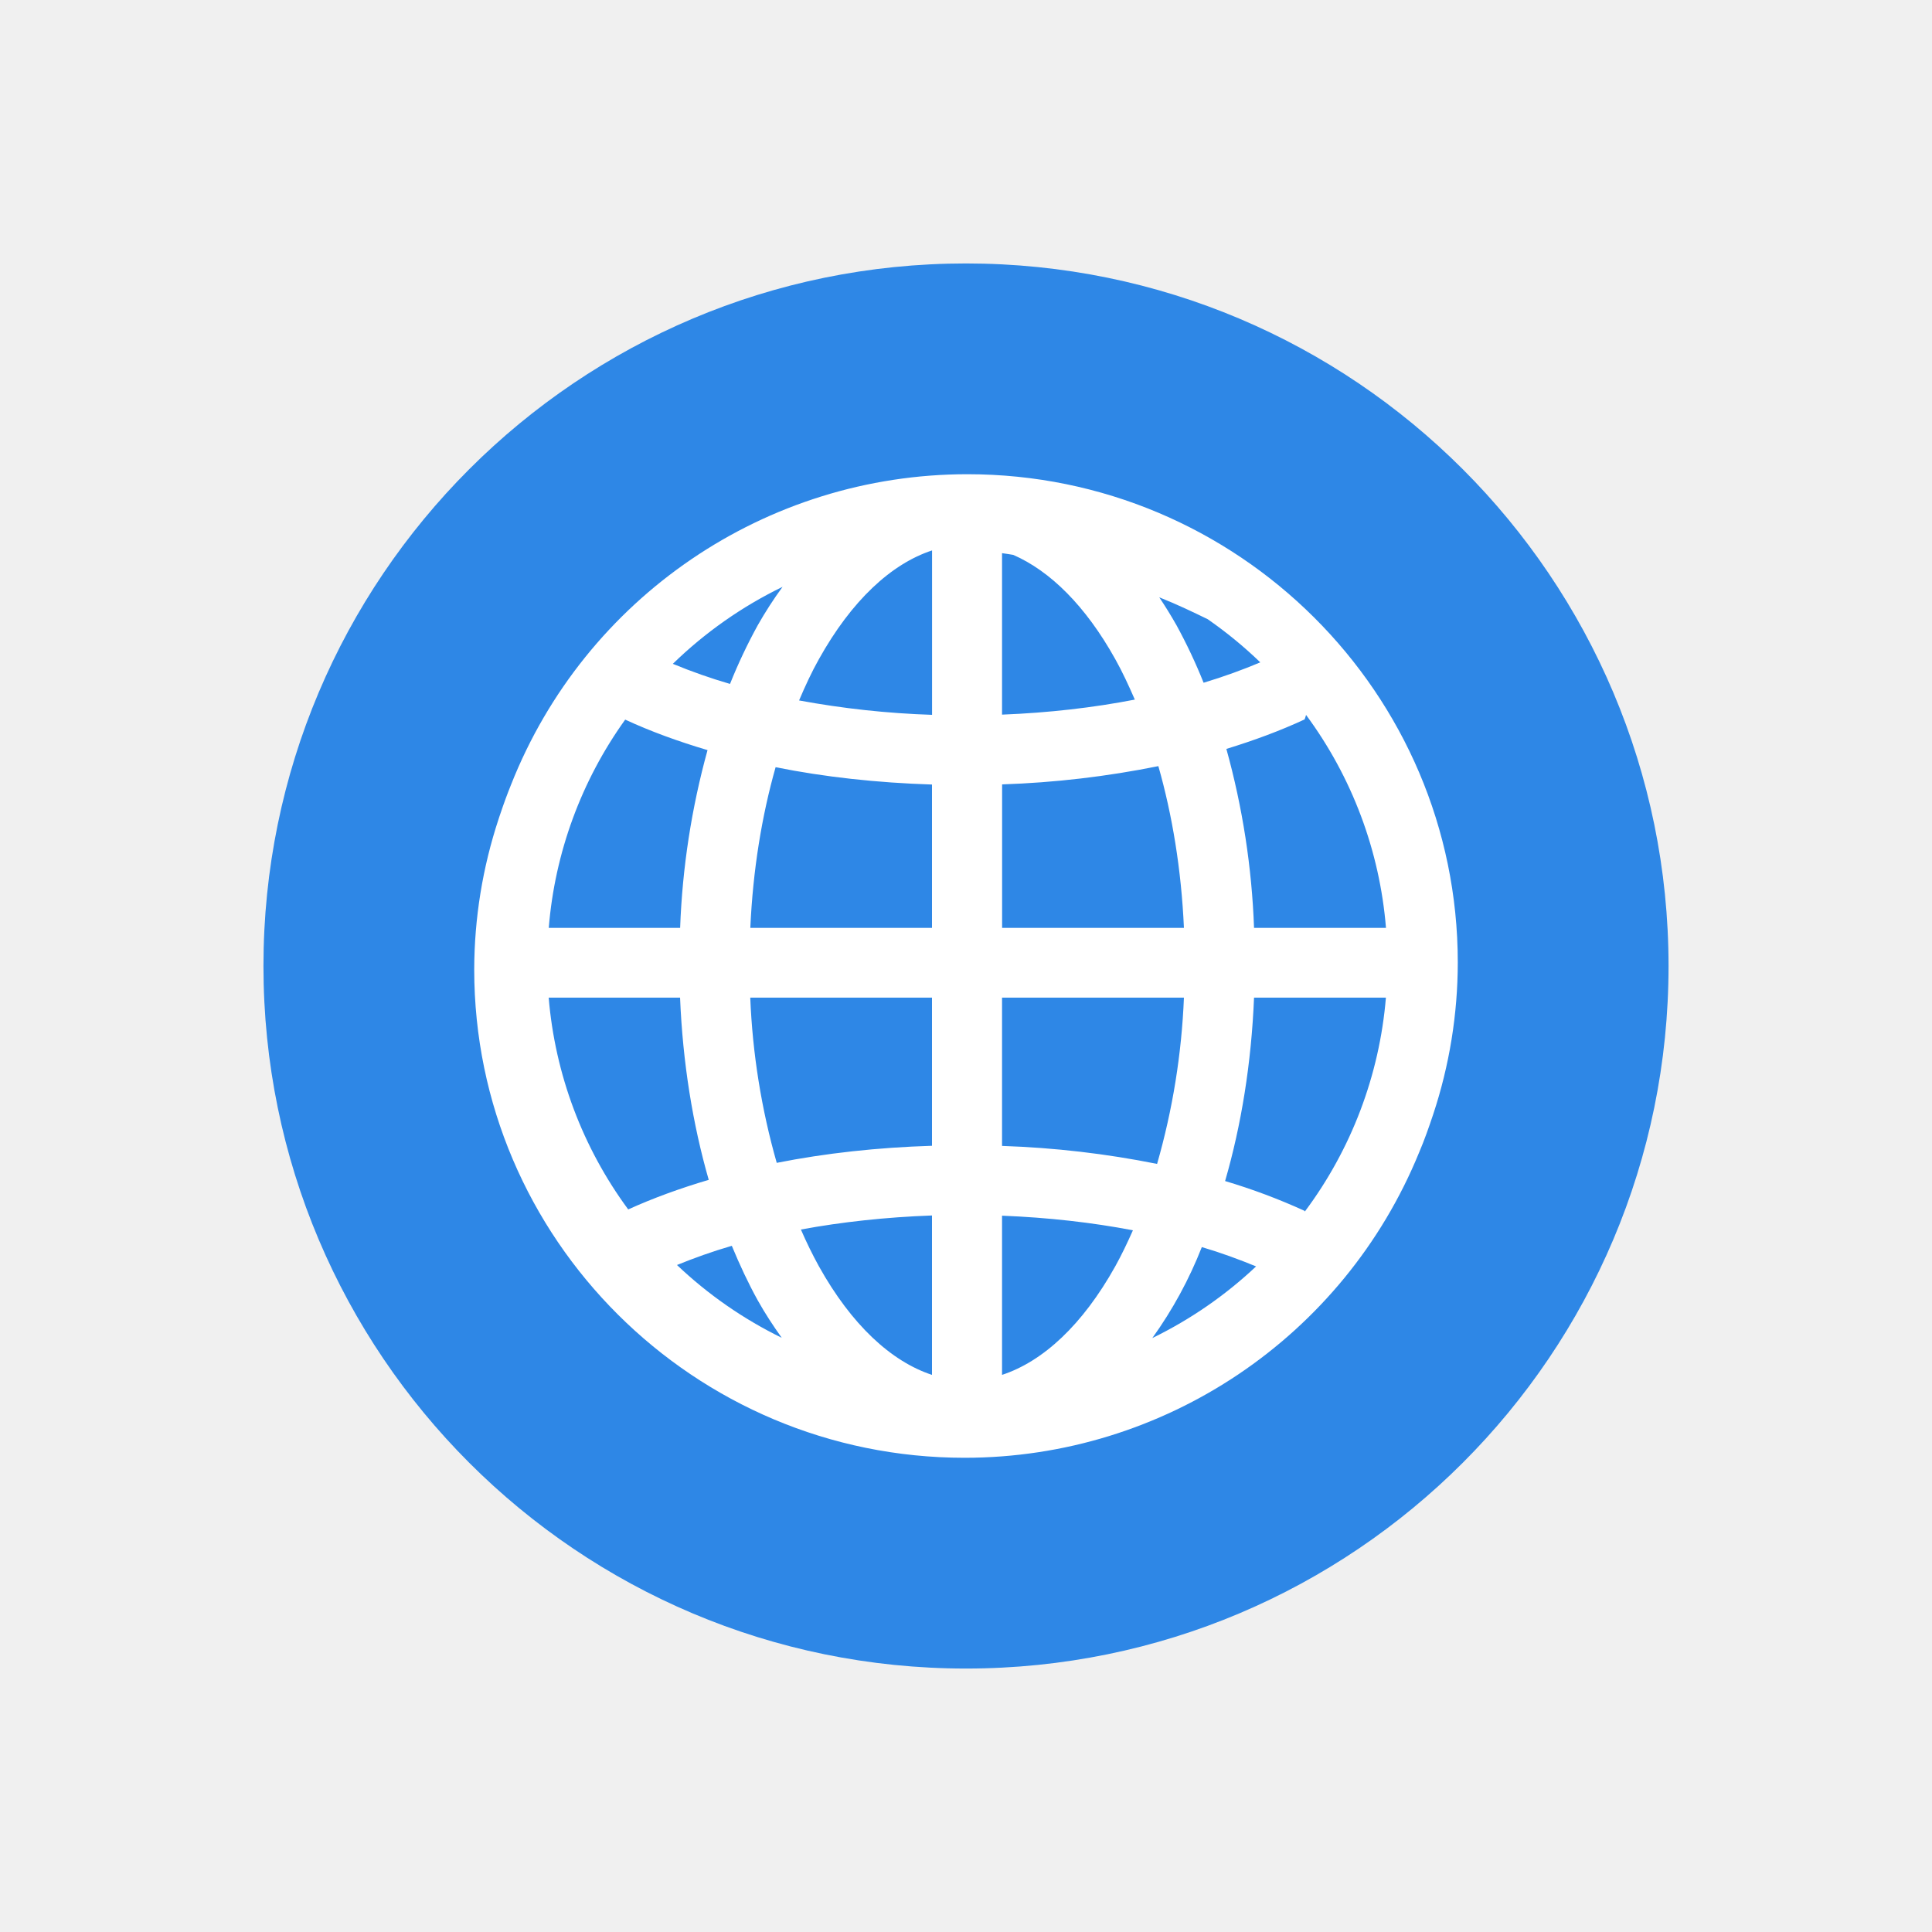
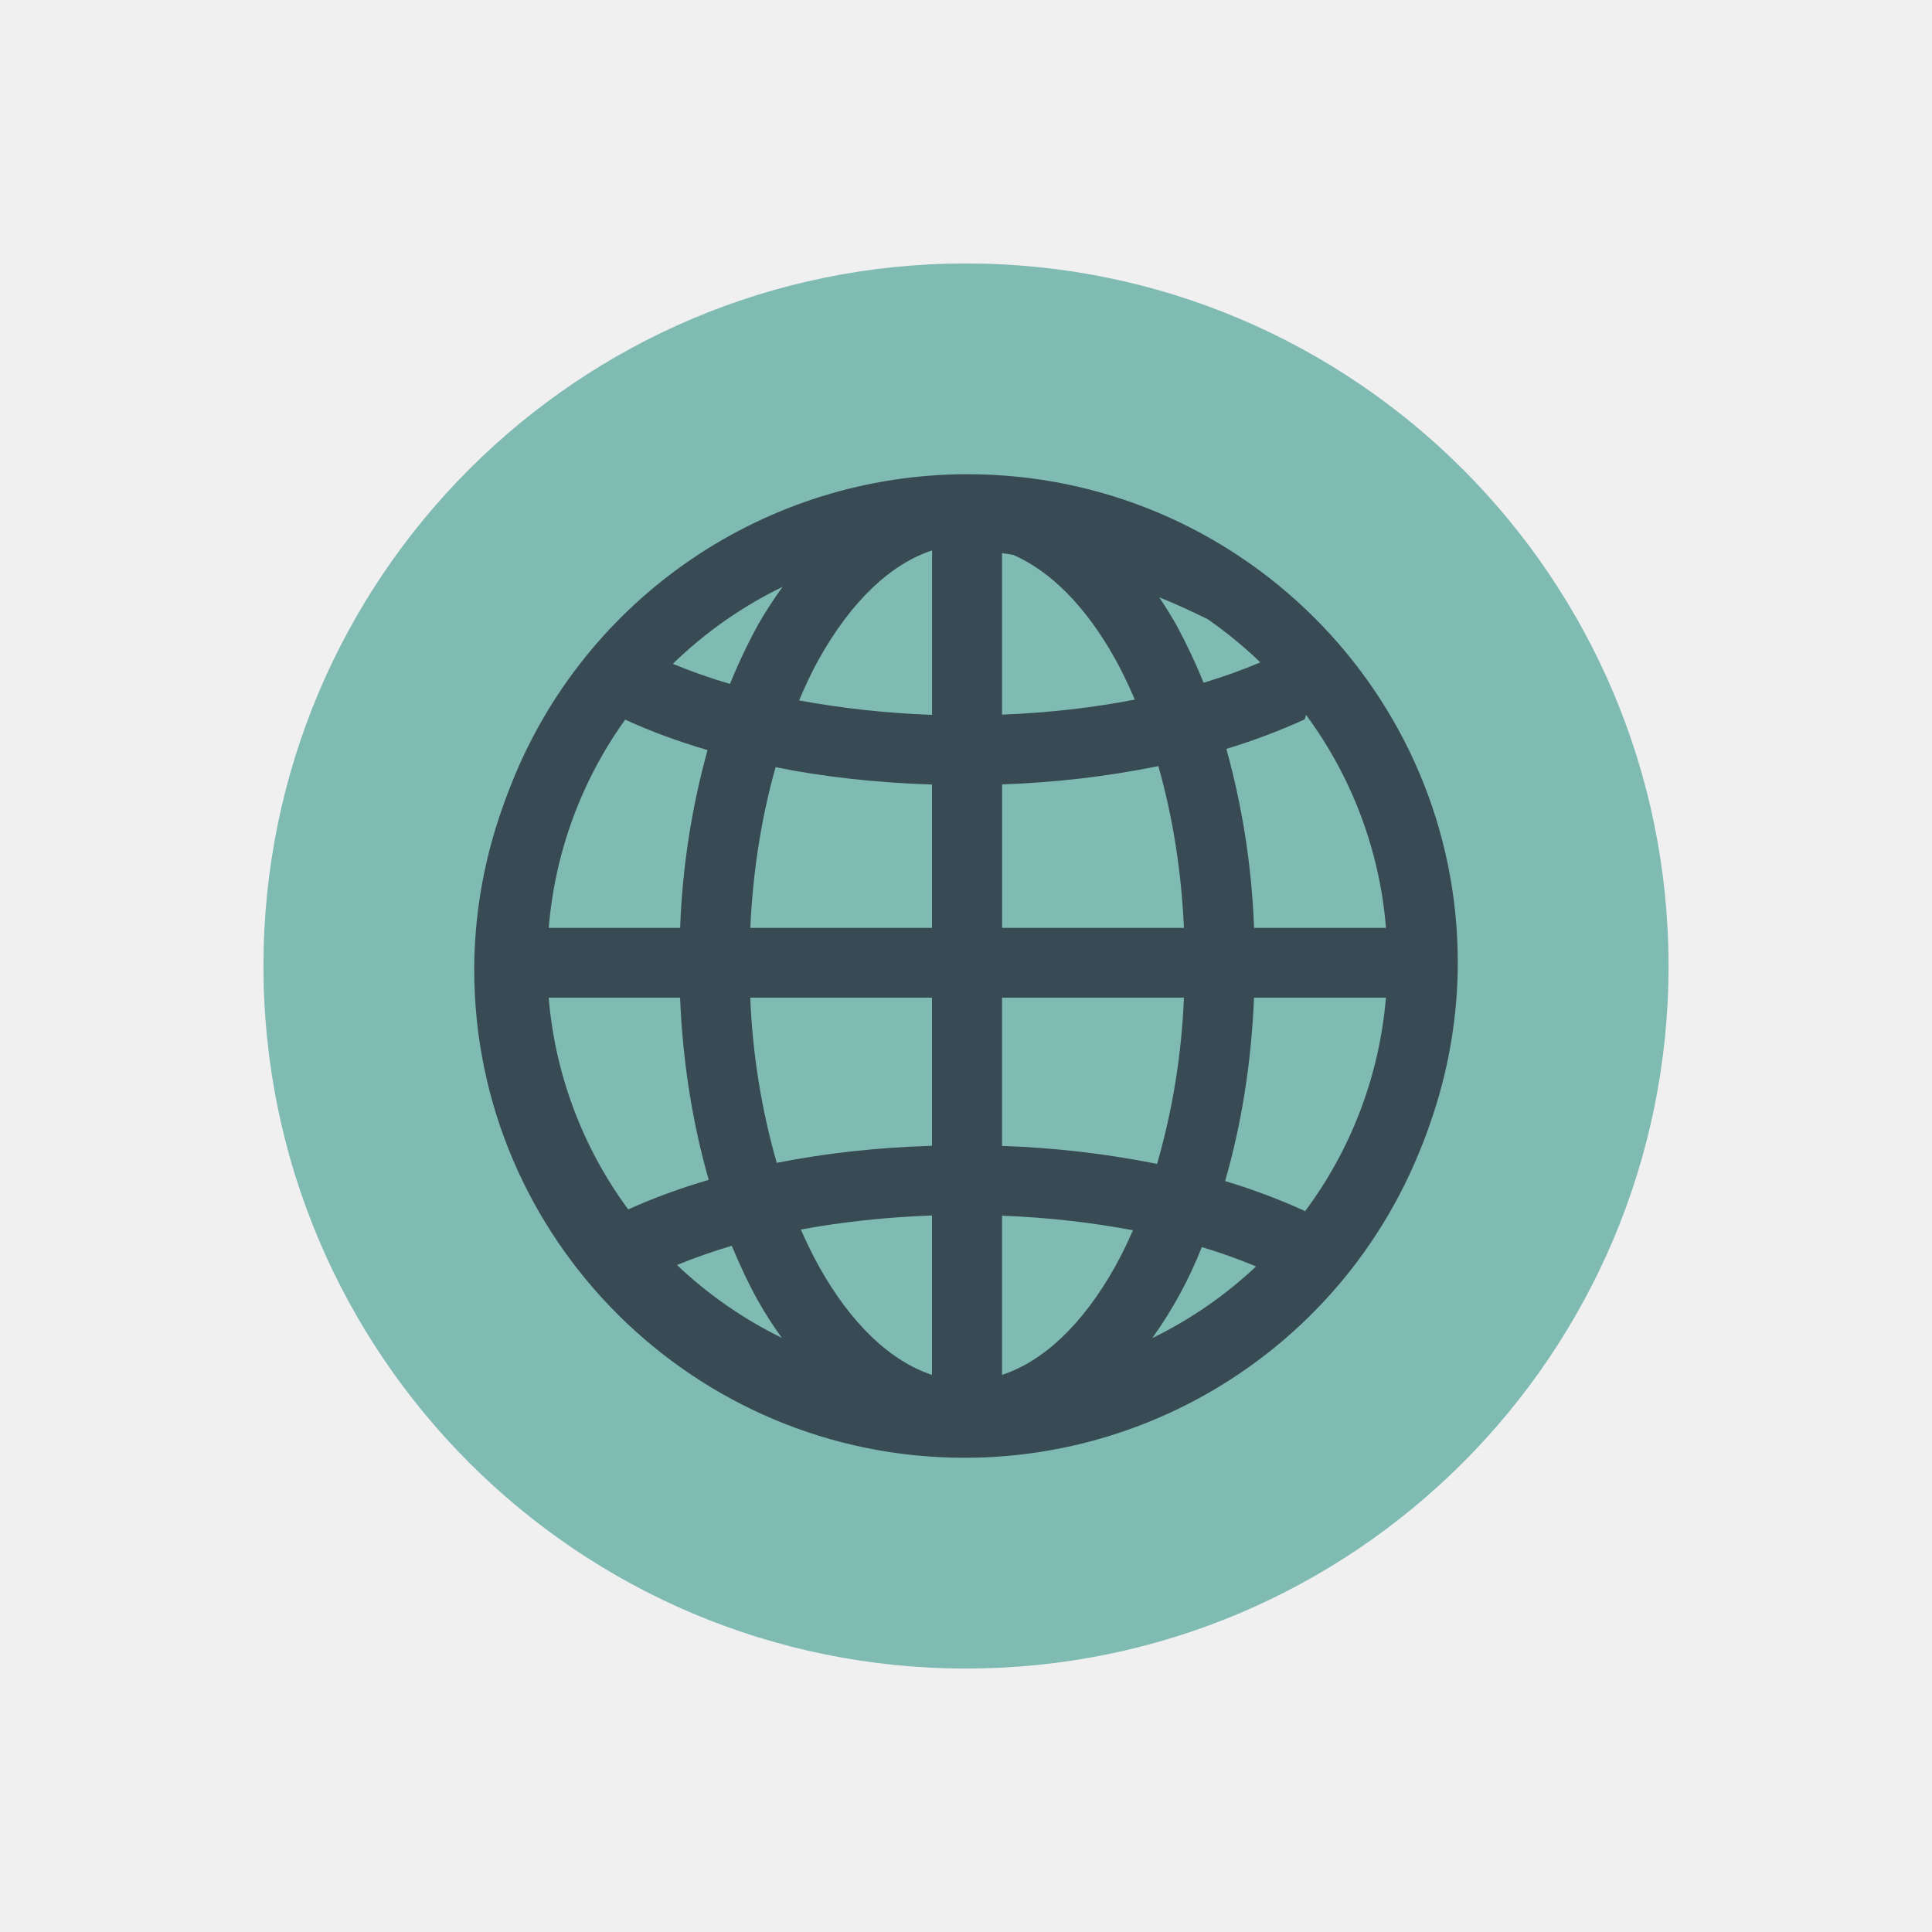
<svg xmlns="http://www.w3.org/2000/svg" width="22" height="22">
  <g transform="matrix(.8 0 0 .8 1.4 1.4)">
-     <circle cx="12" cy="12" r="10" fill="#2e87e6" />
-     <path d="M12.02 5a6.985 6.985 0 0 0-6.496 4.42 6.885 6.885 0 0 0-.148.402c-.009.028-.02.055-.028.083A6.873 6.873 0 0 0 5 12.05C5 15.883 8.13 19 11.98 19a6.99 6.99 0 0 0 6.47-4.347c.075-.175.138-.356.199-.538A6.888 6.888 0 0 0 19 11.95C19 8.117 15.87 5 12.02 5zm-.503 1.085v2.34a12.697 12.697 0 0 1-1.893-.205c.088-.207.18-.406.282-.587.466-.836 1.03-1.357 1.61-1.548zm.997.039c.052.008.106.014.158.024.525.229 1.03.725 1.453 1.485.1.178.19.373.278.575-.586.114-1.223.188-1.89.214V6.124zm-3.125.479a5.667 5.667 0 0 0-.354.548 7.54 7.54 0 0 0-.394.834 7.974 7.974 0 0 1-.814-.286 5.976 5.976 0 0 1 1.562-1.096zm5.362.149c.272.109.48.21.69.312.266.185.516.39.748.614-.25.105-.517.203-.807.29a7.536 7.536 0 0 0-.385-.817 6.136 6.136 0 0 0-.247-.4zm2.09 1.675a5.902 5.902 0 0 1 1.137 3.03H16.1a11.01 11.01 0 0 0-.394-2.547c.398-.122.772-.261 1.114-.42.009-.022.014-.042.02-.063zm-9.692.066c.358.166.753.31 1.172.434a11.02 11.02 0 0 0-.39 2.53h-1.87a5.902 5.902 0 0 1 1.088-2.964zm7.589.662c.198.695.327 1.474.364 2.302h-2.588V9.415a13.458 13.458 0 0 0 2.224-.26zm-5.449.015c.694.14 1.444.222 2.227.247v2.04H8.93c.037-.823.164-1.596.36-2.287zM6.06 12.45h1.87c.038.925.18 1.8.408 2.594-.41.121-.794.261-1.146.421A5.903 5.903 0 0 1 6.06 12.45zm2.869 0h2.587v2.109c-.777.024-1.52.106-2.21.243a10.062 10.062 0 0 1-.377-2.353zm3.584 0h2.589a10.058 10.058 0 0 1-.382 2.367 13.468 13.468 0 0 0-2.207-.256v-2.112zm3.587 0h1.877a5.903 5.903 0 0 1-1.154 3.045l-.004-.01a8.652 8.652 0 0 0-1.131-.424c.231-.797.374-1.68.412-2.612zm-4.584 3.102v2.268c-.58-.191-1.144-.71-1.61-1.546a6.234 6.234 0 0 1-.256-.523c.582-.108 1.21-.176 1.866-.2zm.997.002c.657.026 1.284.097 1.863.208-.08.18-.162.352-.251.512-.466.836-1.03 1.355-1.612 1.546v-2.266zm-3.846.43c.112.27.233.53.367.772.106.19.222.366.343.536a5.973 5.973 0 0 1-1.491-1.036c.244-.099.501-.192.78-.273zm6.69.017c.277.082.531.176.772.275-.435.41-.932.754-1.477 1.02A5.903 5.903 0 0 0 15.357 16z" fill="#fff" fill-rule="evenodd" />
+     <circle cx="12" cy="12" r="10" fill="#7fbbb3" />
+     <path d="M12.02 5a6.985 6.985 0 0 0-6.496 4.42 7 7 0 0 0-.148.402q-.015.041-.028.083A6.9 6.9 0 0 0 5 12.05C5 15.883 8.13 19 11.98 19a6.99 6.99 0 0 0 6.47-4.347c.075-.175.138-.356.199-.538A6.9 6.9 0 0 0 19 11.95C19 8.117 15.87 5 12.02 5m-.503 1.085v2.34a13 13 0 0 1-1.893-.205c.088-.207.18-.406.282-.587.466-.836 1.03-1.357 1.61-1.548zm.997.039q.079.01.158.024c.525.229 1.03.725 1.453 1.485.1.178.19.373.278.575-.586.114-1.223.188-1.89.214V6.124zm-3.125.479a6 6 0 0 0-.354.548 8 8 0 0 0-.394.834 8 8 0 0 1-.814-.286 6 6 0 0 1 1.562-1.096m5.362.149c.272.109.48.21.69.312q.4.278.748.614-.373.159-.807.29a8 8 0 0 0-.385-.817 6 6 0 0 0-.247-.4zm2.09 1.675a5.9 5.9 0 0 1 1.137 3.03H16.1a11 11 0 0 0-.394-2.547 9 9 0 0 0 1.114-.42q.012-.032.02-.063zm-9.692.066c.358.166.753.31 1.172.434a11 11 0 0 0-.39 2.53h-1.87a5.9 5.9 0 0 1 1.088-2.964m7.589.662c.198.695.327 1.474.364 2.302h-2.588V9.415a13.5 13.5 0 0 0 2.224-.26m-5.449.015c.694.14 1.444.222 2.227.247v2.04H8.93c.037-.823.164-1.596.36-2.287zM6.06 12.45h1.87c.038.925.18 1.8.408 2.594q-.617.181-1.146.421A5.9 5.9 0 0 1 6.06 12.45m2.869 0h2.587v2.109c-.777.024-1.52.106-2.21.243a10 10 0 0 1-.377-2.353zm3.584 0h2.589a10 10 0 0 1-.382 2.367 13.5 13.5 0 0 0-2.207-.256zm3.587 0h1.877a5.9 5.9 0 0 1-1.154 3.045l-.004-.01a9 9 0 0 0-1.131-.424c.231-.797.374-1.68.412-2.612zm-4.584 3.102v2.268c-.58-.191-1.144-.71-1.61-1.546a6 6 0 0 1-.256-.523c.582-.108 1.21-.176 1.866-.2zm.997.002c.657.026 1.284.097 1.863.208a6 6 0 0 1-.251.512c-.466.836-1.03 1.355-1.612 1.546zm-3.846.43c.112.27.233.53.367.772.106.19.222.366.343.536a6 6 0 0 1-1.491-1.036c.244-.099.501-.192.78-.273zm6.69.017c.277.082.531.176.772.275-.435.41-.932.754-1.477 1.02A6 6 0 0 0 15.357 16z" fill="#384b55" fill-rule="evenodd" />
  </g>
</svg>
